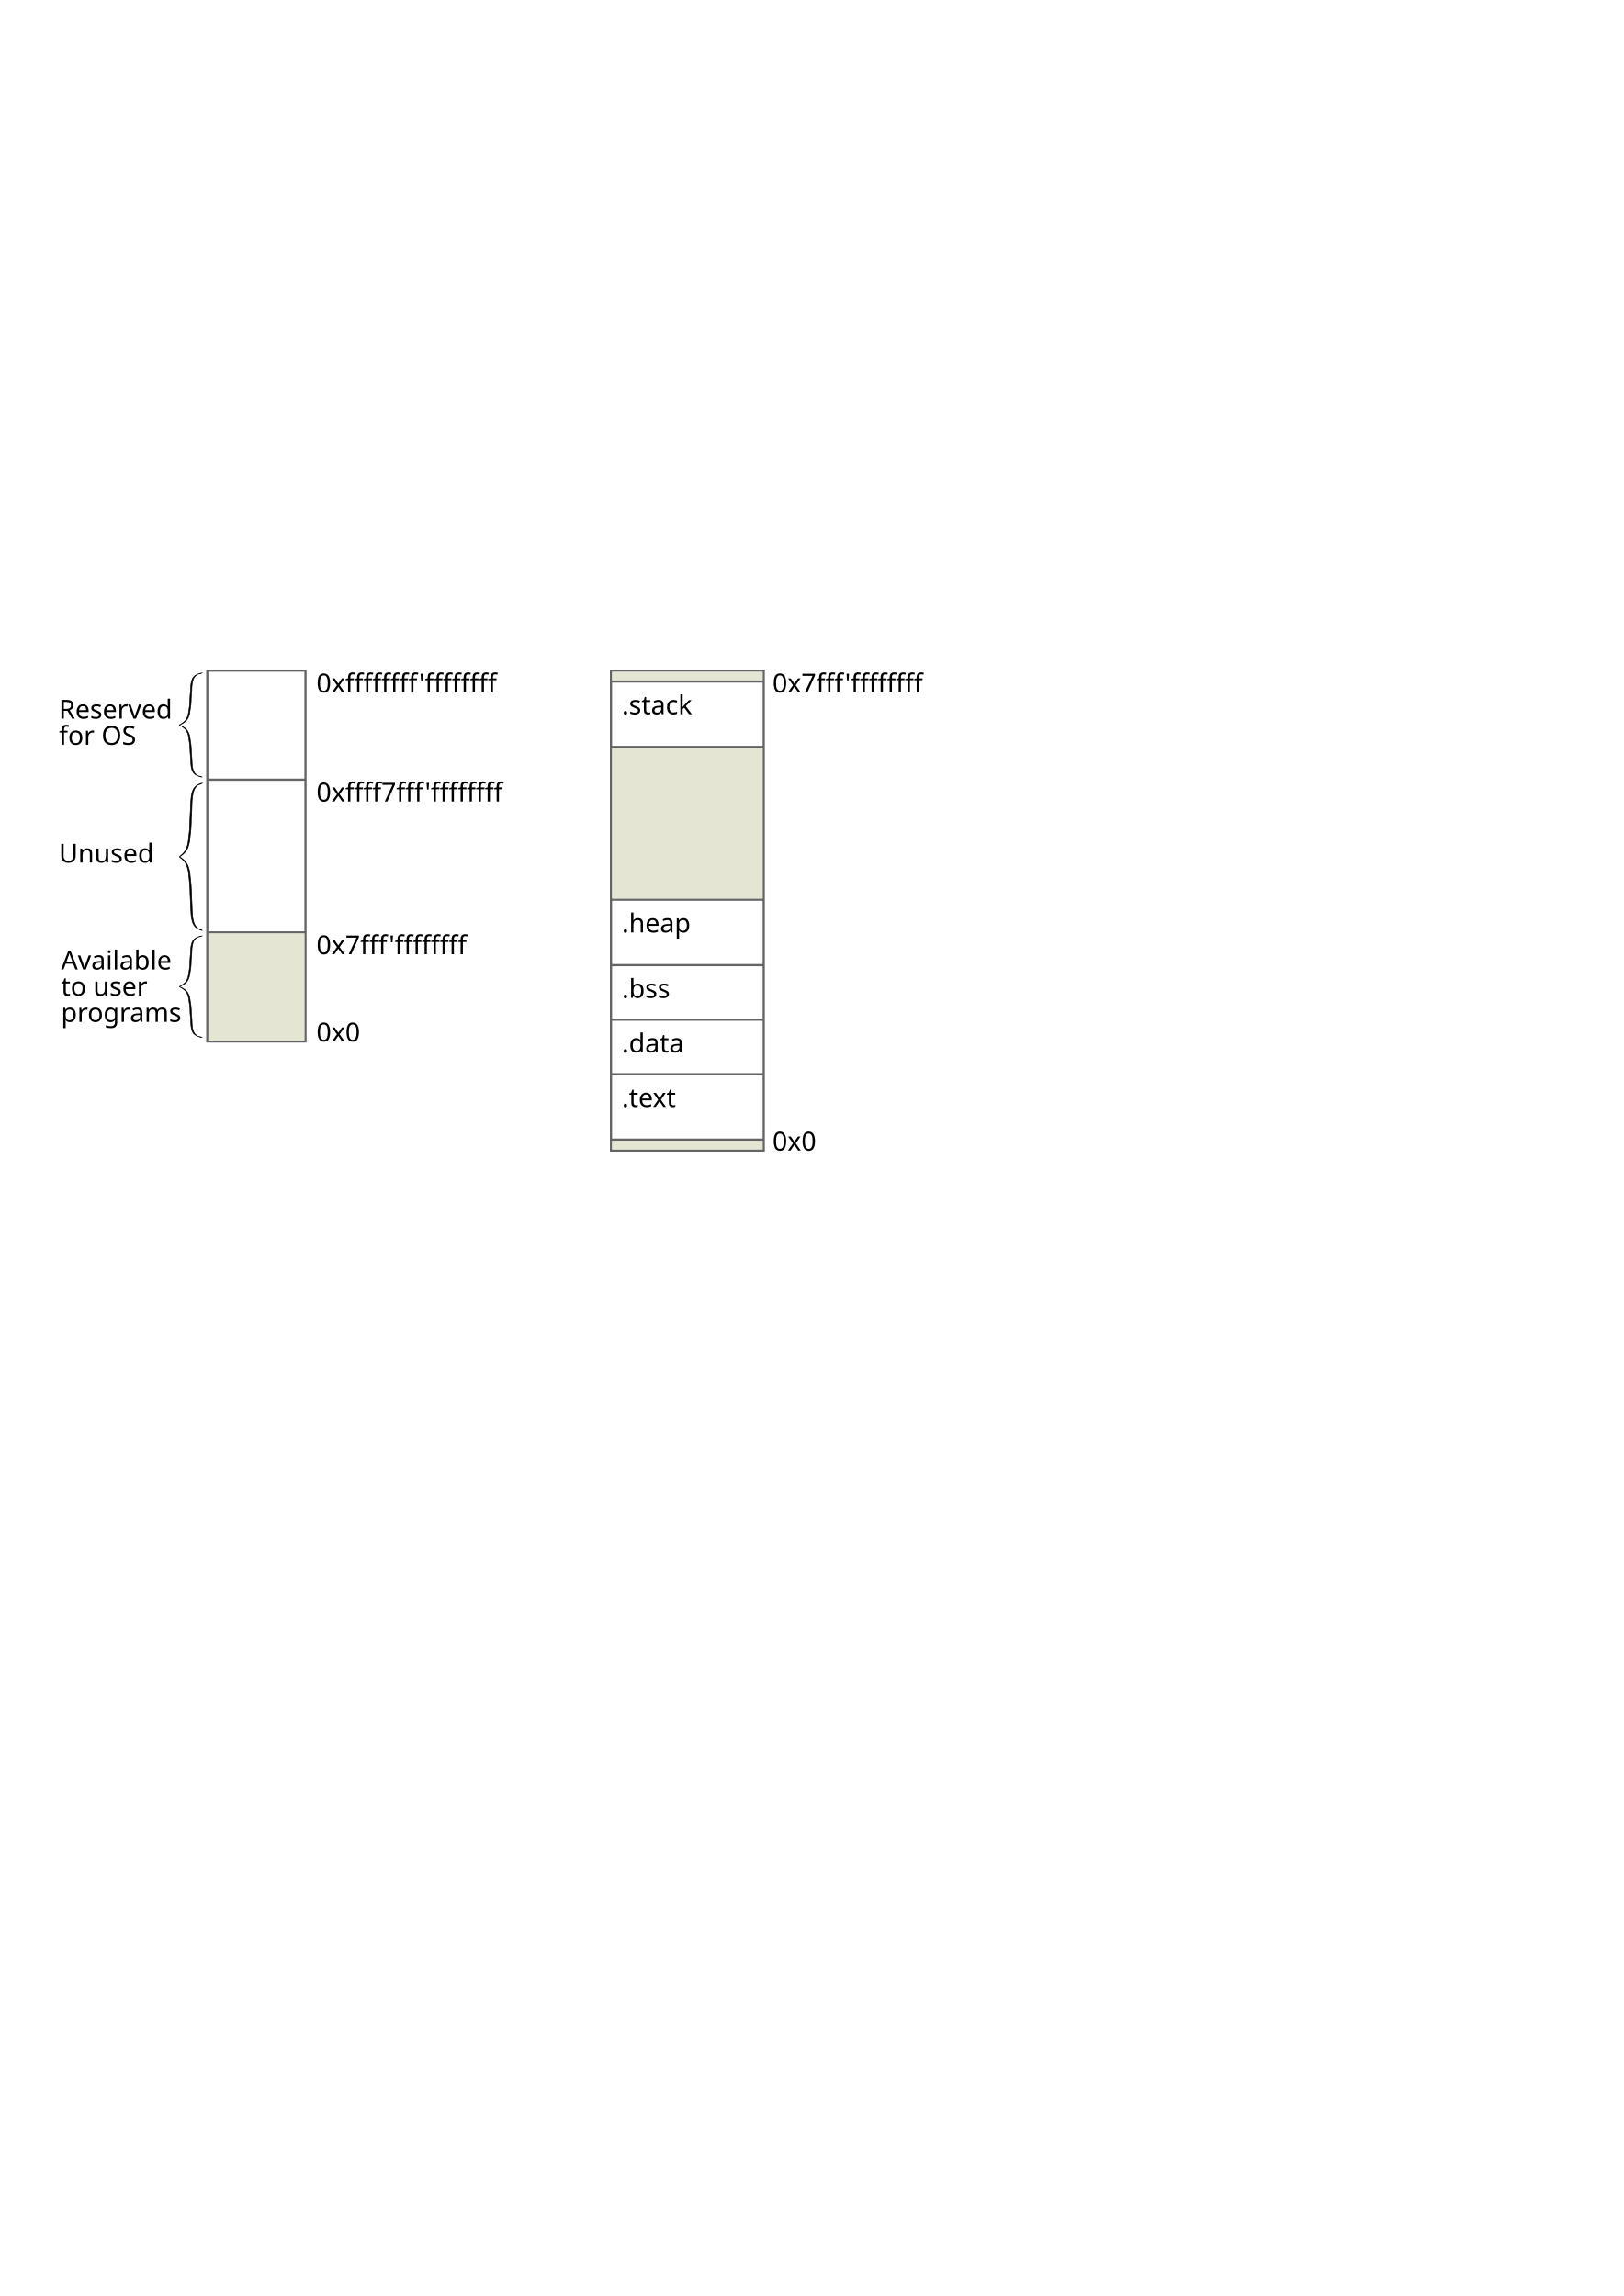
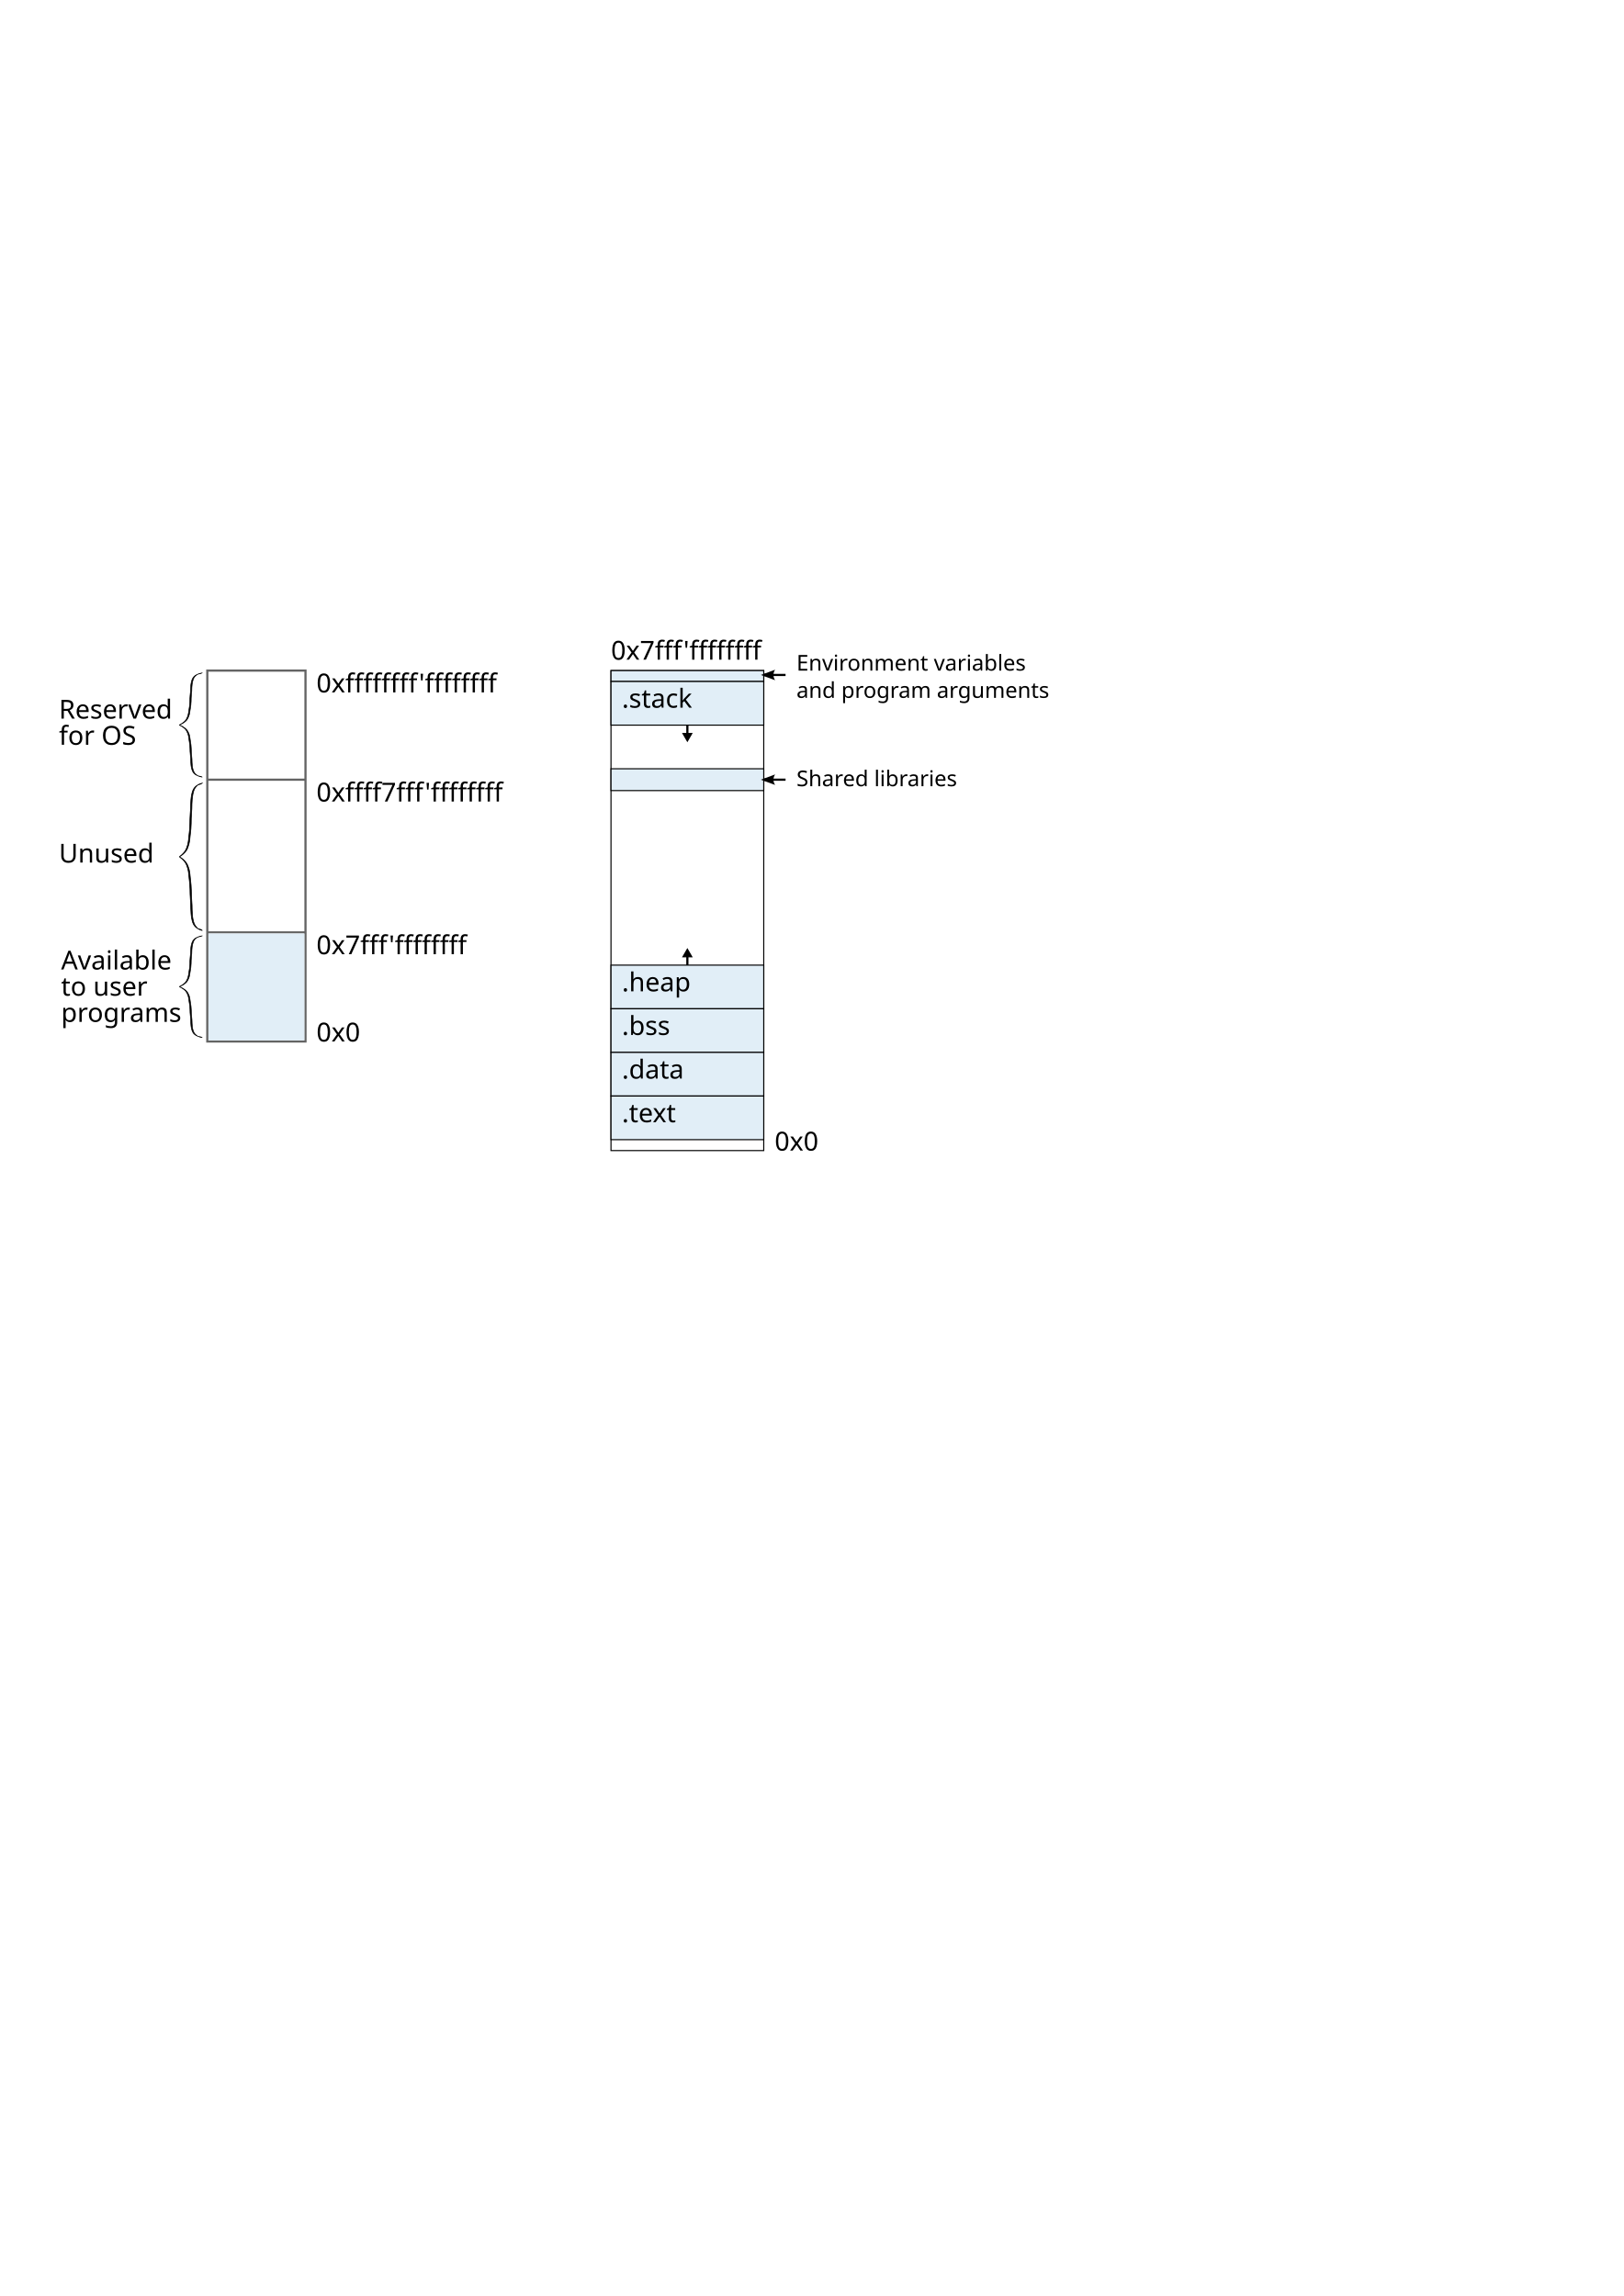
<svg xmlns="http://www.w3.org/2000/svg" xmlns:ns2="http://www.openswatchbook.org/uri/2009/osb" xmlns:xlink="http://www.w3.org/1999/xlink" width="744.094" height="1052.362" id="svg2" version="1.1">
  <defs id="defs4">
+     <marker orient="auto" refY="0.0" refX="0.0" id="TriangleOutM" style="overflow:visible">
+       <path id="path5145" d="M 5.77,0.0 L -2.88,5.0 L -2.88,-5.0 L 5.77,0.0 z " style="fill-rule:evenodd;stroke:#000000;stroke-width:1.0pt" transform="scale(0.4)" />
+     </marker>
+     <marker orient="auto" refY="0.0" refX="0.0" id="TriangleOutL" style="overflow:visible">
+       <path id="path5999" d="M 5.77,0.0 L -2.88,5.0 L -2.88,-5.0 L 5.77,0.0 z " style="fill-rule:evenodd;stroke:#000000;stroke-width:1.0pt" transform="scale(0.8)" />
+     </marker>
+     <marker orient="auto" refY="0.0" refX="0.0" id="Arrow2Lend" style="overflow:visible;">
+       <path id="path5021" style="fill-rule:evenodd;stroke-width:0.625;stroke-linejoin:round;" d="M 8.719,4.034 L -2.207,0.016 L 8.719,-4.002 C 6.973,-1.63 6.983,1.616 8.719,4.034 z " transform="scale(1.1) rotate(180) translate(1,0)" />
+     </marker>
+     <marker orient="auto" refY="0.0" refX="0.0" id="Arrow2Mend" style="overflow:visible;">
+       <path id="path5027" style="fill-rule:evenodd;stroke-width:0.625;stroke-linejoin:round;" d="M 8.719,4.034 L -2.207,0.016 L 8.719,-4.002 C 6.973,-1.63 6.983,1.616 8.719,4.034 z " transform="scale(0.6) rotate(180) translate(0,0)" />
+     </marker>
    <linearGradient id="linearGradient4105">
      <stop style="stop-color:#7b7b7b;stop-opacity:1;" offset="0" id="stop4107" />
      <stop style="stop-color:#7b7b7b;stop-opacity:0;" offset="1" id="stop4109" />
    </linearGradient>
    <pattern xlink:href="#pattern5450" id="pattern5455" patternTransform="matrix(6.27451,0,0,7.027027,-22.04708,-251.97)" />
    <pattern xlink:href="#Strips1_1" id="pattern5450" patternTransform="matrix(6.27451,0,0,7.027027,185.4644,-58.85277)" />
    <pattern xlink:href="#pattern5407" id="pattern5430" patternTransform="matrix(5.511626,1.6054314e-8,-1.6054314e-8,5.511626,-52.2894,-193.273)" />
    <pattern xlink:href="#Strips1_1" id="pattern5407" patternTransform="matrix(5.511626,1.6054314e-8,-1.6054314e-8,5.511626,236.1666,29.23447)" />
    <pattern id="Strips1_1" patternTransform="translate(0,0) scale(10,10)" height="1" width="2" patternUnits="userSpaceOnUse">
      <rect id="rect4664" height="2" width="1" y="-0.5" x="0" style="fill:black;stroke:none" />
    </pattern>
    <linearGradient id="linearGradient5379" ns2:paint="solid">
      <stop style="stop-color:#000000;stop-opacity:1;" offset="0" id="stop5381" />
    </linearGradient>
    <pattern patternUnits="userSpaceOnUse" width="61.905" height="53.991" patternTransform="translate(149.3293,332.2909)" id="pattern5427">
      <rect transform="matrix(0.8816701,0.4718663,-0.4718663,0.8816701,0,0)" ry="0" y="-7.332" x="13.85" height="33.07" width="52.36" id="rect3165" style="opacity:0.465;fill:url(#pattern5430);fill-opacity:1;stroke:#000000;stroke-width:0.078;stroke-miterlimit:4;stroke-opacity:1;stroke-dasharray:none" />
    </pattern>
    <pattern patternUnits="userSpaceOnUse" width="203.692" height="192.711" patternTransform="translate(83.15164,271.0001)" id="pattern5452">
      <rect transform="matrix(0.8660254,0.5,-0.5,0.8660254,0,0)" y="-32.472" x="56.384" height="130" width="160" id="rect5444" style="opacity:0.465;fill:url(#pattern5455);fill-opacity:1;stroke:#000000;stroke-width:0.094;stroke-miterlimit:4;stroke-opacity:1;stroke-dasharray:none" />
    </pattern>
  </defs>
  <g id="layer1">
-     <text xml:space="preserve" style="font-size:12px;font-style:normal;font-variant:normal;font-weight:normal;font-stretch:normal;line-height:125%;letter-spacing:0px;word-spacing:0px;fill:#000000;fill-opacity:1;stroke:none;font-family:cmr10;-inkscape-font-specification:cmr10" x="354" y="317.362" id="text3757-6">
-       <tspan id="tspan3759-6" x="354" y="317.362">0x7fff'ffffffff</tspan>
+     <text xml:space="preserve" style="font-size:12px;font-style:normal;font-variant:normal;font-weight:normal;font-stretch:normal;line-height:125%;letter-spacing:0px;word-spacing:0px;fill:#000000;fill-opacity:1;stroke:none;font-family:cmr10;-inkscape-font-specification:cmr10" x="280" y="302.362" id="text3757-6">
+       <tspan id="tspan3759-6" x="280" y="302.362">0x7fff'ffffffff</tspan>
    </text>
-     <text xml:space="preserve" style="font-size:12px;font-style:normal;font-variant:normal;font-weight:normal;font-stretch:normal;line-height:125%;letter-spacing:0px;word-spacing:0px;fill:#000000;fill-opacity:1;stroke:none;font-family:cmr10;-inkscape-font-specification:cmr10" x="354" y="527.362" id="text3757-6-9">
-       <tspan id="tspan3759-6-7" x="354" y="527.362">0x0</tspan>
+     <text xml:space="preserve" style="font-size:12px;font-style:normal;font-variant:normal;font-weight:normal;font-stretch:normal;line-height:125%;letter-spacing:0px;word-spacing:0px;fill:#000000;fill-opacity:1;stroke:none;font-family:cmr10;-inkscape-font-specification:cmr10" x="355" y="527.362" id="text3757-6-9">
+       <tspan id="tspan3759-6-7" x="355" y="527.362">0x0</tspan>
    </text>
    <text xml:space="preserve" style="font-size:12px;font-style:normal;font-variant:normal;font-weight:normal;font-stretch:normal;line-height:125%;letter-spacing:0px;word-spacing:0px;fill:#000000;fill-opacity:1;stroke:none;font-family:cmr10;-inkscape-font-specification:cmr10" x="145" y="477.362" id="text3757-6-9-0">
      <tspan id="tspan3759-6-7-4" x="145" y="477.362">0x0</tspan>
    </text>
    <text xml:space="preserve" style="font-size:12px;font-style:normal;font-variant:normal;font-weight:normal;font-stretch:normal;line-height:125%;letter-spacing:0px;word-spacing:0px;fill:#000000;fill-opacity:1;stroke:none;font-family:cmr10;-inkscape-font-specification:cmr10" x="145" y="437.362" id="text3757-6-9-0-6">
      <tspan id="tspan3759-6-7-4-0" x="145" y="437.362">0x7fff'ffffffff</tspan>
    </text>
    <text xml:space="preserve" style="font-size:12px;font-style:normal;font-variant:normal;font-weight:normal;font-stretch:normal;line-height:125%;letter-spacing:0px;word-spacing:0px;fill:#000000;fill-opacity:1;stroke:none;font-family:cmr10;-inkscape-font-specification:cmr10" x="145" y="317.362" id="text3757-6-9-0-6-8">
      <tspan id="tspan3759-6-7-4-0-3" x="145" y="317.362">0xffffffff'ffffffff</tspan>
    </text>
    <text xml:space="preserve" style="font-size:40px;font-style:normal;font-weight:normal;line-height:125%;letter-spacing:0px;word-spacing:0px;fill:#000000;fill-opacity:1;stroke:none;font-family:Sans" x="24.643" y="309.148" id="text5579">
      <tspan id="tspan5581" x="24.643" y="309.148" style="font-style:normal;font-variant:normal;font-weight:normal;font-stretch:normal;font-family:cmr10;-inkscape-font-specification:cmr10" />
    </text>
    <text xml:space="preserve" style="font-size:40px;font-style:normal;font-variant:normal;font-weight:normal;font-stretch:normal;line-height:125%;letter-spacing:0px;word-spacing:0px;fill:#000000;fill-opacity:1;stroke:none;font-family:cmr10;-inkscape-font-specification:cmr10" x="49.286" y="304.505" id="text5583">
      <tspan id="tspan5585" x="49.286" y="304.505" />
    </text>
    <text xml:space="preserve" style="font-size:40px;font-style:normal;font-variant:normal;font-weight:normal;font-stretch:normal;line-height:125%;letter-spacing:0px;word-spacing:0px;fill:#000000;fill-opacity:1;stroke:none;font-family:cmr10;-inkscape-font-specification:cmr10" x="27" y="395.362" id="text5587">
      <tspan id="tspan5589" x="27" y="395.362" style="font-size:12px">Unused</tspan>
    </text>
    <text xml:space="preserve" style="font-size:40px;font-style:normal;font-variant:normal;font-weight:normal;font-stretch:normal;line-height:100%;letter-spacing:0px;word-spacing:0px;fill:#000000;fill-opacity:1;stroke:none;font-family:cmr10;-inkscape-font-specification:cmr10" x="28" y="444.362" id="text5587-3">
      <tspan id="tspan5589-1" x="28" y="444.362" style="font-size:12px;line-height:100%">Available</tspan>
      <tspan x="28" y="456.362" style="font-size:12px;line-height:100%" id="tspan5633">to user </tspan>
      <tspan x="28" y="468.362" style="font-size:12px;line-height:100%" id="tspan5635">programs</tspan>
    </text>
    <text xml:space="preserve" style="font-size:40px;font-style:normal;font-variant:normal;font-weight:normal;font-stretch:normal;line-height:100%;letter-spacing:0px;word-spacing:0px;fill:#000000;fill-opacity:1;stroke:none;font-family:cmr10;-inkscape-font-specification:cmr10" x="27" y="329.362" id="text5587-3-0">
      <tspan x="27" y="329.362" style="font-size:12px;line-height:100%" id="tspan5635-6">Reserved</tspan>
      <tspan x="27" y="341.362" style="font-size:12px;line-height:100%" id="tspan5692">for OS</tspan>
    </text>
    <text xml:space="preserve" style="font-size:12px;font-style:normal;font-variant:normal;font-weight:normal;font-stretch:normal;line-height:125%;letter-spacing:0px;word-spacing:0px;fill:#000000;fill-opacity:1;stroke:none;font-family:cmr10;-inkscape-font-specification:cmr10" x="145" y="367.362" id="text3757-6-9-0-6-0">
      <tspan id="tspan3759-6-7-4-0-39" x="145" y="367.362">0xffff7fff'ffffffff</tspan>
    </text>
-     <text xml:space="preserve" style="font-size:12px;font-style:normal;font-variant:normal;font-weight:normal;font-stretch:normal;line-height:125%;letter-spacing:0px;word-spacing:0px;fill:#000000;fill-opacity:1;stroke:none;font-family:cmr10;-inkscape-font-specification:cmr10" x="285" y="507.362" id="text3828">
-       <tspan id="tspan3830" x="285" y="507.362">.text</tspan>
-     </text>
-     <text xml:space="preserve" style="font-size:12px;font-style:normal;font-variant:normal;font-weight:normal;font-stretch:normal;line-height:125%;letter-spacing:0px;word-spacing:0px;fill:#000000;fill-opacity:1;stroke:none;font-family:cmr10;-inkscape-font-specification:cmr10" x="285" y="482.362" id="text3828-3">
-       <tspan id="tspan3830-8" x="285" y="482.362">.data</tspan>
-     </text>
-     <text xml:space="preserve" style="font-size:12px;font-style:normal;font-variant:normal;font-weight:normal;font-stretch:normal;line-height:125%;letter-spacing:0px;word-spacing:0px;fill:#000000;fill-opacity:1;stroke:none;font-family:cmr10;-inkscape-font-specification:cmr10;stroke-width:0.26;stroke-miterlimit:4;stroke-dasharray:none" x="285" y="457.362" id="text3828-8">
-       <tspan id="tspan3830-9" x="285" y="457.362">.bss</tspan>
-     </text>
-     <text xml:space="preserve" style="font-size:12px;font-style:normal;font-variant:normal;font-weight:normal;font-stretch:normal;line-height:125%;letter-spacing:0px;word-spacing:0px;fill:#000000;fill-opacity:1;stroke:none;font-family:cmr10;-inkscape-font-specification:cmr10;stroke-width:0.26;stroke-miterlimit:4;stroke-dasharray:none" x="285" y="427.362" id="text3828-4">
-       <tspan id="tspan3830-3" x="285" y="427.362">.heap</tspan>
-     </text>
-     <text xml:space="preserve" style="font-size:12px;font-style:normal;font-variant:normal;font-weight:normal;font-stretch:normal;line-height:125%;letter-spacing:0px;word-spacing:0px;fill:#000000;fill-opacity:1;stroke:none;font-family:cmr10;-inkscape-font-specification:cmr10;stroke-width:0.26;stroke-miterlimit:4;stroke-dasharray:none" x="285" y="327.362" id="text3828-7">
-       <tspan id="tspan3830-91" x="285" y="327.362">.stack</tspan>
-     </text>
    <path style="fill:#000000;fill-opacity:1;stroke:#000000;stroke-width:0.254;stroke-miterlimit:4;stroke-opacity:1;stroke-dasharray:none" d="m 92.651,308.417 c -1.27,0.206 -2.447,0.666 -3.373,1.323 -0.961,0.718 -1.26,1.638 -1.53,2.579 -0.282,1.023 -0.358,2.055 -0.406,3.095 0.016,1.028 -0.104,2.048 -0.219,3.072 -0.126,1.082 -0.135,2.167 -0.156,3.252 0.002,1.137 -0.18,2.26 -0.375,3.386 -0.17,1.114 -0.262,2.231 -0.656,3.319 -0.304,0.685 -0.591,1.393 -1.155,1.996 -0.285,0.305 -0.563,0.516 -0.906,0.785 -0.523,0.408 -1.108,0.749 -1.749,1.054 l 0.625,-0.202 c 0.636,-0.31 1.261,-0.644 1.78,-1.054 0.35,-0.279 0.616,-0.468 0.906,-0.785 0.557,-0.609 0.821,-1.308 1.124,-1.996 0.385,-1.091 0.486,-2.204 0.656,-3.319 0.196,-1.128 0.377,-2.27 0.375,-3.409 0.021,-1.084 0.031,-2.171 0.156,-3.252 0.114,-1.025 0.203,-2.043 0.187,-3.072 0.049,-1.037 0.152,-2.075 0.437,-3.095 0.272,-0.935 0.563,-1.85 1.53,-2.556 0.144,-0.099 0.321,-0.175 0.437,-0.292 0.028,-0.029 -0.163,0.02 -0.125,0 0.538,-0.288 1.212,-0.409 1.843,-0.538 l 0.593,-0.292 z m -10.462,23.928 c 0.641,0.305 1.257,0.646 1.78,1.054 0.342,0.269 0.62,0.48 0.906,0.785 0.564,0.603 0.852,1.311 1.155,1.996 0.394,1.089 0.455,2.205 0.625,3.319 0.195,1.126 0.377,2.25 0.375,3.386 0.021,1.085 0.062,2.17 0.187,3.252 0.114,1.024 0.203,2.044 0.187,3.072 0.048,1.04 0.124,2.072 0.406,3.095 0.27,0.941 0.569,1.861 1.53,2.579 0.926,0.658 2.103,1.117 3.373,1.323 l -0.562,-0.314 c -0.631,-0.129 -1.336,-0.228 -1.874,-0.516 -0.038,-0.02 0.184,0.029 0.156,0 -0.117,-0.116 -0.293,-0.192 -0.437,-0.291 -0.967,-0.707 -1.29,-1.621 -1.561,-2.557 -0.285,-1.02 -0.357,-2.057 -0.406,-3.095 0.015,-1.029 -0.073,-2.047 -0.187,-3.072 -0.125,-1.081 -0.166,-2.167 -0.187,-3.252 0.003,-1.138 -0.178,-2.281 -0.375,-3.409 -0.17,-1.115 -0.24,-2.228 -0.625,-3.319 -0.303,-0.688 -0.598,-1.387 -1.155,-1.996 -0.29,-0.317 -0.555,-0.506 -0.906,-0.785 -0.52,-0.41 -1.113,-0.744 -1.749,-1.054 l -0.656,-0.202 z" id="path3989-0" />
    <path style="fill:#000000;fill-opacity:1;stroke:#000000;stroke-width:0.302;stroke-miterlimit:4;stroke-opacity:1;stroke-dasharray:none" d="m 92.68,358.926 c -1.27,0.291 -2.448,0.941 -3.374,1.871 -0.962,1.016 -1.261,2.317 -1.531,3.648 -0.282,1.447 -0.359,2.907 -0.406,4.377 0.016,1.454 -0.104,2.897 -0.219,4.345 -0.126,1.53 -0.135,3.065 -0.156,4.599 0.002,1.608 -0.18,3.196 -0.375,4.789 -0.17,1.576 -0.262,3.155 -0.656,4.694 -0.304,0.968 -0.591,1.97 -1.156,2.823 -0.285,0.431 -0.564,0.73 -0.906,1.11 -0.523,0.577 -1.109,1.059 -1.75,1.491 l 0.625,-0.285 c 0.636,-0.439 1.261,-0.911 1.781,-1.491 0.35,-0.395 0.616,-0.662 0.906,-1.11 0.558,-0.862 0.822,-1.85 1.125,-2.823 0.385,-1.543 0.486,-3.117 0.656,-4.694 0.196,-1.595 0.378,-3.211 0.375,-4.821 0.021,-1.533 0.031,-3.07 0.156,-4.599 0.114,-1.449 0.203,-2.89 0.187,-4.345 0.049,-1.467 0.152,-2.935 0.437,-4.377 0.272,-1.323 0.564,-2.616 1.531,-3.616 0.144,-0.14 0.321,-0.248 0.437,-0.412 0.028,-0.04 -0.163,0.029 -0.125,0 0.538,-0.407 1.212,-0.579 1.843,-0.761 l 0.594,-0.412 z m -10.467,33.843 c 0.641,0.432 1.258,0.914 1.781,1.491 0.342,0.38 0.621,0.679 0.906,1.11 0.565,0.853 0.852,1.855 1.156,2.823 0.394,1.539 0.455,3.118 0.625,4.694 0.195,1.593 0.377,3.182 0.375,4.789 0.021,1.535 0.062,3.069 0.187,4.599 0.114,1.448 0.203,2.891 0.187,4.345 0.048,1.47 0.124,2.931 0.406,4.377 0.27,1.331 0.569,2.632 1.531,3.648 0.927,0.93 2.104,1.58 3.374,1.871 l -0.562,-0.444 c -0.631,-0.183 -1.337,-0.323 -1.875,-0.729 -0.038,-0.029 0.184,0.04 0.156,0 -0.117,-0.164 -0.293,-0.272 -0.437,-0.412 -0.967,-1 -1.29,-2.293 -1.562,-3.616 -0.285,-1.443 -0.357,-2.91 -0.406,-4.377 0.015,-1.455 -0.073,-2.896 -0.187,-4.345 -0.125,-1.529 -0.166,-3.066 -0.187,-4.599 0.003,-1.61 -0.178,-3.226 -0.375,-4.821 -0.17,-1.578 -0.24,-3.151 -0.625,-4.694 -0.303,-0.973 -0.598,-1.961 -1.156,-2.823 -0.29,-0.448 -0.556,-0.715 -0.906,-1.11 -0.52,-0.58 -1.113,-1.052 -1.75,-1.491 l -0.656,-0.285 z" id="path3989-8" />
    <path style="fill:#000000;fill-opacity:1;stroke:#000000;stroke-width:0.251;stroke-miterlimit:4;stroke-opacity:1;stroke-dasharray:none" d="m 92.658,428.915 c -1.27,0.201 -2.447,0.65 -3.373,1.292 -0.961,0.702 -1.26,1.6 -1.53,2.519 -0.282,0.999 -0.359,2.007 -0.406,3.023 0.016,1.004 -0.104,2 -0.219,3.001 -0.126,1.057 -0.135,2.116 -0.156,3.176 0.002,1.11 -0.18,2.207 -0.375,3.307 -0.17,1.088 -0.262,2.179 -0.656,3.242 -0.304,0.669 -0.591,1.36 -1.156,1.949 -0.285,0.298 -0.563,0.504 -0.906,0.767 -0.523,0.398 -1.108,0.731 -1.749,1.029 l 0.625,-0.197 c 0.636,-0.303 1.261,-0.629 1.78,-1.029 0.35,-0.273 0.616,-0.457 0.906,-0.767 0.557,-0.595 0.822,-1.278 1.124,-1.949 0.385,-1.066 0.486,-2.152 0.656,-3.242 0.196,-1.102 0.378,-2.217 0.375,-3.329 0.021,-1.059 0.031,-2.12 0.156,-3.176 0.114,-1.001 0.203,-1.996 0.187,-3.001 0.049,-1.013 0.152,-2.026 0.437,-3.023 0.272,-0.914 0.563,-1.807 1.53,-2.497 0.144,-0.097 0.321,-0.171 0.437,-0.285 0.028,-0.028 -0.163,0.019 -0.125,0 0.538,-0.281 1.212,-0.4 1.843,-0.526 l 0.593,-0.285 z m -10.463,23.371 c 0.641,0.298 1.257,0.631 1.78,1.029 0.342,0.263 0.621,0.469 0.906,0.767 0.564,0.589 0.852,1.281 1.156,1.949 0.394,1.063 0.455,2.153 0.625,3.242 0.195,1.1 0.377,2.197 0.375,3.307 0.021,1.06 0.062,2.119 0.187,3.176 0.114,1 0.203,1.997 0.187,3.001 0.048,1.015 0.124,2.024 0.406,3.023 0.27,0.919 0.569,1.817 1.53,2.519 0.926,0.642 2.103,1.091 3.373,1.292 l -0.562,-0.307 c -0.631,-0.126 -1.336,-0.223 -1.874,-0.504 -0.038,-0.019 0.184,0.028 0.156,0 -0.117,-0.114 -0.293,-0.188 -0.437,-0.285 -0.967,-0.69 -1.29,-1.583 -1.562,-2.497 -0.285,-0.996 -0.357,-2.01 -0.406,-3.023 0.015,-1.005 -0.073,-2 -0.187,-3.001 -0.125,-1.056 -0.166,-2.117 -0.187,-3.176 0.003,-1.112 -0.178,-2.228 -0.375,-3.329 -0.17,-1.089 -0.24,-2.176 -0.625,-3.242 -0.303,-0.672 -0.598,-1.354 -1.156,-1.949 -0.29,-0.31 -0.556,-0.494 -0.906,-0.767 -0.52,-0.401 -1.113,-0.726 -1.749,-1.029 l -0.656,-0.197 z" id="path3989-1" />
    <path style="fill:none;stroke:#646464;stroke-width:1px;stroke-linecap:butt;stroke-linejoin:miter;stroke-opacity:1" d="m 95,307.362 0,170 45,0 0,-170 z" id="path5142" />
    <path style="fill:none;stroke:#646464;stroke-width:1px;stroke-linecap:butt;stroke-linejoin:miter;stroke-opacity:1" d="m 95,357.362 45,0" id="path5144" />
    <path style="fill:none;stroke:#646464;stroke-width:1px;stroke-linecap:butt;stroke-linejoin:miter;stroke-opacity:1" d="m 95,427.362 45,0" id="path5146" />
-     <path style="fill:none;stroke:#646464;stroke-width:1px;stroke-linecap:butt;stroke-linejoin:miter;stroke-opacity:1" d="m 280,307.362 0,220 70,0 0,-220 z" id="path5154" />
-     <path style="fill:none;stroke:#646464;stroke-width:1px;stroke-linecap:butt;stroke-linejoin:miter;stroke-opacity:1" d="m 280,312.362 70,0" id="path5156" />
-     <path style="fill:none;stroke:#646464;stroke-width:1px;stroke-linecap:butt;stroke-linejoin:miter;stroke-opacity:1" d="m 280,342.362 70,0" id="path5158" />
-     <path style="fill:none;stroke:#646464;stroke-width:1px;stroke-linecap:butt;stroke-linejoin:miter;stroke-opacity:1" d="m 280,522.362 70,0" id="path5160" />
-     <path style="fill:none;stroke:#646464;stroke-width:1px;stroke-linecap:butt;stroke-linejoin:miter;stroke-opacity:1" d="m 280,492.362 70,0" id="path5162" />
-     <path style="fill:none;stroke:#646464;stroke-width:1px;stroke-linecap:butt;stroke-linejoin:miter;stroke-opacity:1" d="m 280,467.362 70,0" id="path5164" />
-     <path style="fill:none;stroke:#646464;stroke-width:1px;stroke-linecap:butt;stroke-linejoin:miter;stroke-opacity:1" d="m 280,442.362 70,0" id="path5166" />
-     <path style="fill:none;stroke:#646464;stroke-width:1px;stroke-linecap:butt;stroke-linejoin:miter;stroke-opacity:1" d="m 280,412.362 70,0" id="path5168" />
-     <path style="fill:#e4e5d2;fill-opacity:1;stroke:#646464;stroke-width:0.023;stroke-linecap:butt;stroke-linejoin:miter;stroke-miterlimit:4;stroke-opacity:1;stroke-dasharray:none;stroke-dashoffset:0" d="m 280.537,524.894 0,-1.964 34.464,0 34.464,0 0,1.964 0,1.964 -34.464,0 -34.464,0 0,-1.964 z" id="path5220" />
-     <path style="fill:#e4e5d2;fill-opacity:1;stroke:#646464;stroke-width:0.023;stroke-linecap:butt;stroke-linejoin:miter;stroke-miterlimit:4;stroke-opacity:1;stroke-dasharray:none;stroke-dashoffset:0" d="m 280.537,377.394 0,-34.464 34.464,0 34.464,0 0,34.464 0,34.464 -34.464,0 -34.464,0 0,-34.464 z" id="path5222" />
-     <path style="fill:#e4e5d2;fill-opacity:1;stroke:#646464;stroke-width:0.023;stroke-linecap:butt;stroke-linejoin:miter;stroke-miterlimit:4;stroke-opacity:1;stroke-dasharray:none;stroke-dashoffset:0" d="m 280.537,309.894 0,-1.964 34.464,0 34.464,0 0,1.964 0,1.964 -34.464,0 -34.464,0 0,-1.964 z" id="path5224" />
-     <path style="fill:#e4e5d2;fill-opacity:1;stroke:#646464;stroke-width:0.016;stroke-linecap:butt;stroke-linejoin:miter;stroke-miterlimit:4;stroke-opacity:1;stroke-dasharray:none;stroke-dashoffset:0" d="m 95.526,452.366 0,-24.496 21.971,0 21.971,0 0,24.496 0,24.496 -21.971,0 -21.971,0 0,-24.496 z" id="path5226" />
+     <path style="fill:none;stroke:#000000;stroke-width:0.5;stroke-linecap:butt;stroke-linejoin:miter;stroke-opacity:1;stroke-miterlimit:4;stroke-dasharray:none" d="m 280,307.362 0,220 70,0 0,-220 z" id="path5154" />
+     <path style="fill:#e1eef7;fill-opacity:1;stroke:#646464;stroke-width:0.016;stroke-linecap:butt;stroke-linejoin:miter;stroke-miterlimit:4;stroke-opacity:1;stroke-dasharray:none;stroke-dashoffset:0" d="m 95.526,452.366 0,-24.496 21.971,0 21.971,0 0,24.496 0,24.496 -21.971,0 -21.971,0 0,-24.496 z" id="path5226" />
+     <rect style="fill:#e1eef7;fill-opacity:1;stroke:#000000;stroke-width:0.5;stroke-linecap:butt;stroke-linejoin:miter;stroke-miterlimit:4;stroke-opacity:1;stroke-dasharray:none;stroke-dashoffset:0" id="rect4926" width="70" height="10" x="280" y="352.362" />
+     <text xml:space="preserve" style="font-size:10px;font-style:normal;font-variant:normal;font-weight:normal;font-stretch:normal;line-height:125%;letter-spacing:0px;word-spacing:0px;fill:#000000;fill-opacity:1;stroke:none;font-family:cmr10;-inkscape-font-specification:cmr10" x="365" y="360.362" id="text4928">
+       <tspan id="tspan4930" x="365" y="360.362">Shared libraries</tspan>
+     </text>
+     <text xml:space="preserve" style="font-size:10px;font-style:normal;font-variant:normal;font-weight:normal;font-stretch:normal;line-height:100%;letter-spacing:0px;word-spacing:0px;fill:#000000;fill-opacity:1;stroke:none;font-family:cmr10;-inkscape-font-specification:cmr10" x="365" y="307.362" id="text4942">
+       <tspan id="tspan4944" x="365" y="307.362">Environment variables</tspan>
+       <tspan x="365" y="319.862" id="tspan4946">and program arguments</tspan>
+     </text>
+     <rect style="fill:#e1eef7;fill-opacity:1;stroke:#000000;stroke-width:0.5;stroke-linecap:butt;stroke-linejoin:miter;stroke-miterlimit:4;stroke-opacity:1;stroke-dasharray:none;stroke-dashoffset:0" id="rect4966" width="70" height="5" x="280" y="307.362" />
+     <rect style="fill:#e1eef7;fill-opacity:1;stroke:#000000;stroke-width:0.5;stroke-linecap:butt;stroke-linejoin:miter;stroke-miterlimit:4;stroke-opacity:1;stroke-dasharray:none;stroke-dashoffset:0" id="rect4968" width="70" height="20" x="280" y="312.362" />
+     <text xml:space="preserve" style="font-size:12px;font-style:normal;font-variant:normal;font-weight:normal;font-stretch:normal;line-height:125%;letter-spacing:0px;word-spacing:0px;fill:#000000;fill-opacity:1;stroke:none;font-family:cmr10;-inkscape-font-specification:cmr10" x="285" y="324.362" id="text3828-7">
+       <tspan id="tspan3830-91" x="285" y="324.362">.stack</tspan>
+     </text>
+     <rect style="fill:#e1eef7;fill-opacity:1;stroke:#000000;stroke-width:0.5;stroke-linecap:butt;stroke-linejoin:miter;stroke-miterlimit:4;stroke-opacity:1;stroke-dasharray:none;stroke-dashoffset:0" id="rect4926-3" width="70" height="20" x="280" y="442.362" />
+     <rect style="fill:#e1eef7;fill-opacity:1;stroke:#000000;stroke-width:0.5;stroke-linecap:butt;stroke-linejoin:miter;stroke-miterlimit:4;stroke-opacity:1;stroke-dasharray:none;stroke-dashoffset:0" id="rect4988" width="70" height="20" x="280" y="462.362" />
+     <rect style="fill:#e1eef7;fill-opacity:1;stroke:#000000;stroke-width:0.5;stroke-linecap:butt;stroke-linejoin:miter;stroke-miterlimit:4;stroke-opacity:1;stroke-dasharray:none;stroke-dashoffset:0" id="rect4990" width="70" height="20" x="280" y="482.362" />
+     <rect style="fill:#e1eef7;fill-opacity:1;stroke:#000000;stroke-width:0.5;stroke-linecap:butt;stroke-linejoin:miter;stroke-miterlimit:4;stroke-opacity:1;stroke-dasharray:none;stroke-dashoffset:0" id="rect4992" width="70" height="20" x="280" y="502.362" />
+     <text xml:space="preserve" style="font-size:12px;font-style:normal;font-variant:normal;font-weight:normal;font-stretch:normal;line-height:125%;letter-spacing:0px;word-spacing:0px;fill:#000000;fill-opacity:1;stroke:none;font-family:cmr10;-inkscape-font-specification:cmr10" x="285" y="514.362" id="text3828">
+       <tspan id="tspan3830" x="285" y="514.362">.text</tspan>
+     </text>
+     <text xml:space="preserve" style="font-size:12px;font-style:normal;font-variant:normal;font-weight:normal;font-stretch:normal;line-height:125%;letter-spacing:0px;word-spacing:0px;fill:#000000;fill-opacity:1;stroke:none;font-family:cmr10;-inkscape-font-specification:cmr10" x="285" y="494.362" id="text3828-3">
+       <tspan id="tspan3830-8" x="285" y="494.362">.data</tspan>
+     </text>
+     <text xml:space="preserve" style="font-size:12px;font-style:normal;font-variant:normal;font-weight:normal;font-stretch:normal;line-height:125%;letter-spacing:0px;word-spacing:0px;fill:#000000;fill-opacity:1;stroke:none;font-family:cmr10;-inkscape-font-specification:cmr10" x="285" y="474.362" id="text3828-8">
+       <tspan id="tspan3830-9" x="285" y="474.362">.bss</tspan>
+     </text>
+     <text xml:space="preserve" style="font-size:12px;font-style:normal;font-variant:normal;font-weight:normal;font-stretch:normal;line-height:125%;letter-spacing:0px;word-spacing:0px;fill:#000000;fill-opacity:1;stroke:none;font-family:cmr10;-inkscape-font-specification:cmr10" x="285" y="454.362" id="text3828-4">
+       <tspan id="tspan3830-3" x="285" y="454.362">.heap</tspan>
+     </text>
+     <path style="fill:none;stroke:#000000;stroke-width:1px;stroke-linecap:butt;stroke-linejoin:miter;stroke-opacity:1;marker-end:url(#Arrow2Mend);display:inline" d="m 360,309.362 -10,0" id="path4994" />
+     <path style="fill:none;stroke:#000000;stroke-width:1px;stroke-linecap:butt;stroke-linejoin:miter;stroke-opacity:1;marker-end:url(#Arrow2Mend)" d="m 360,357.362 -10,0" id="path5440" />
+     <path style="fill:none;stroke:#000000;stroke-width:1;stroke-linecap:butt;stroke-linejoin:miter;stroke-miterlimit:4;stroke-opacity:1;stroke-dasharray:none;marker-end:url(#TriangleOutM)" d="m 315,332.362 0,5" id="path5626" />
+     <path style="fill:none;stroke:#000000;stroke-width:1;stroke-linecap:butt;stroke-linejoin:miter;stroke-miterlimit:4;stroke-opacity:1;stroke-dasharray:none;marker-end:url(#TriangleOutM)" d="m 315,442.362 0,-5" id="path6187" />
  </g>
</svg>
